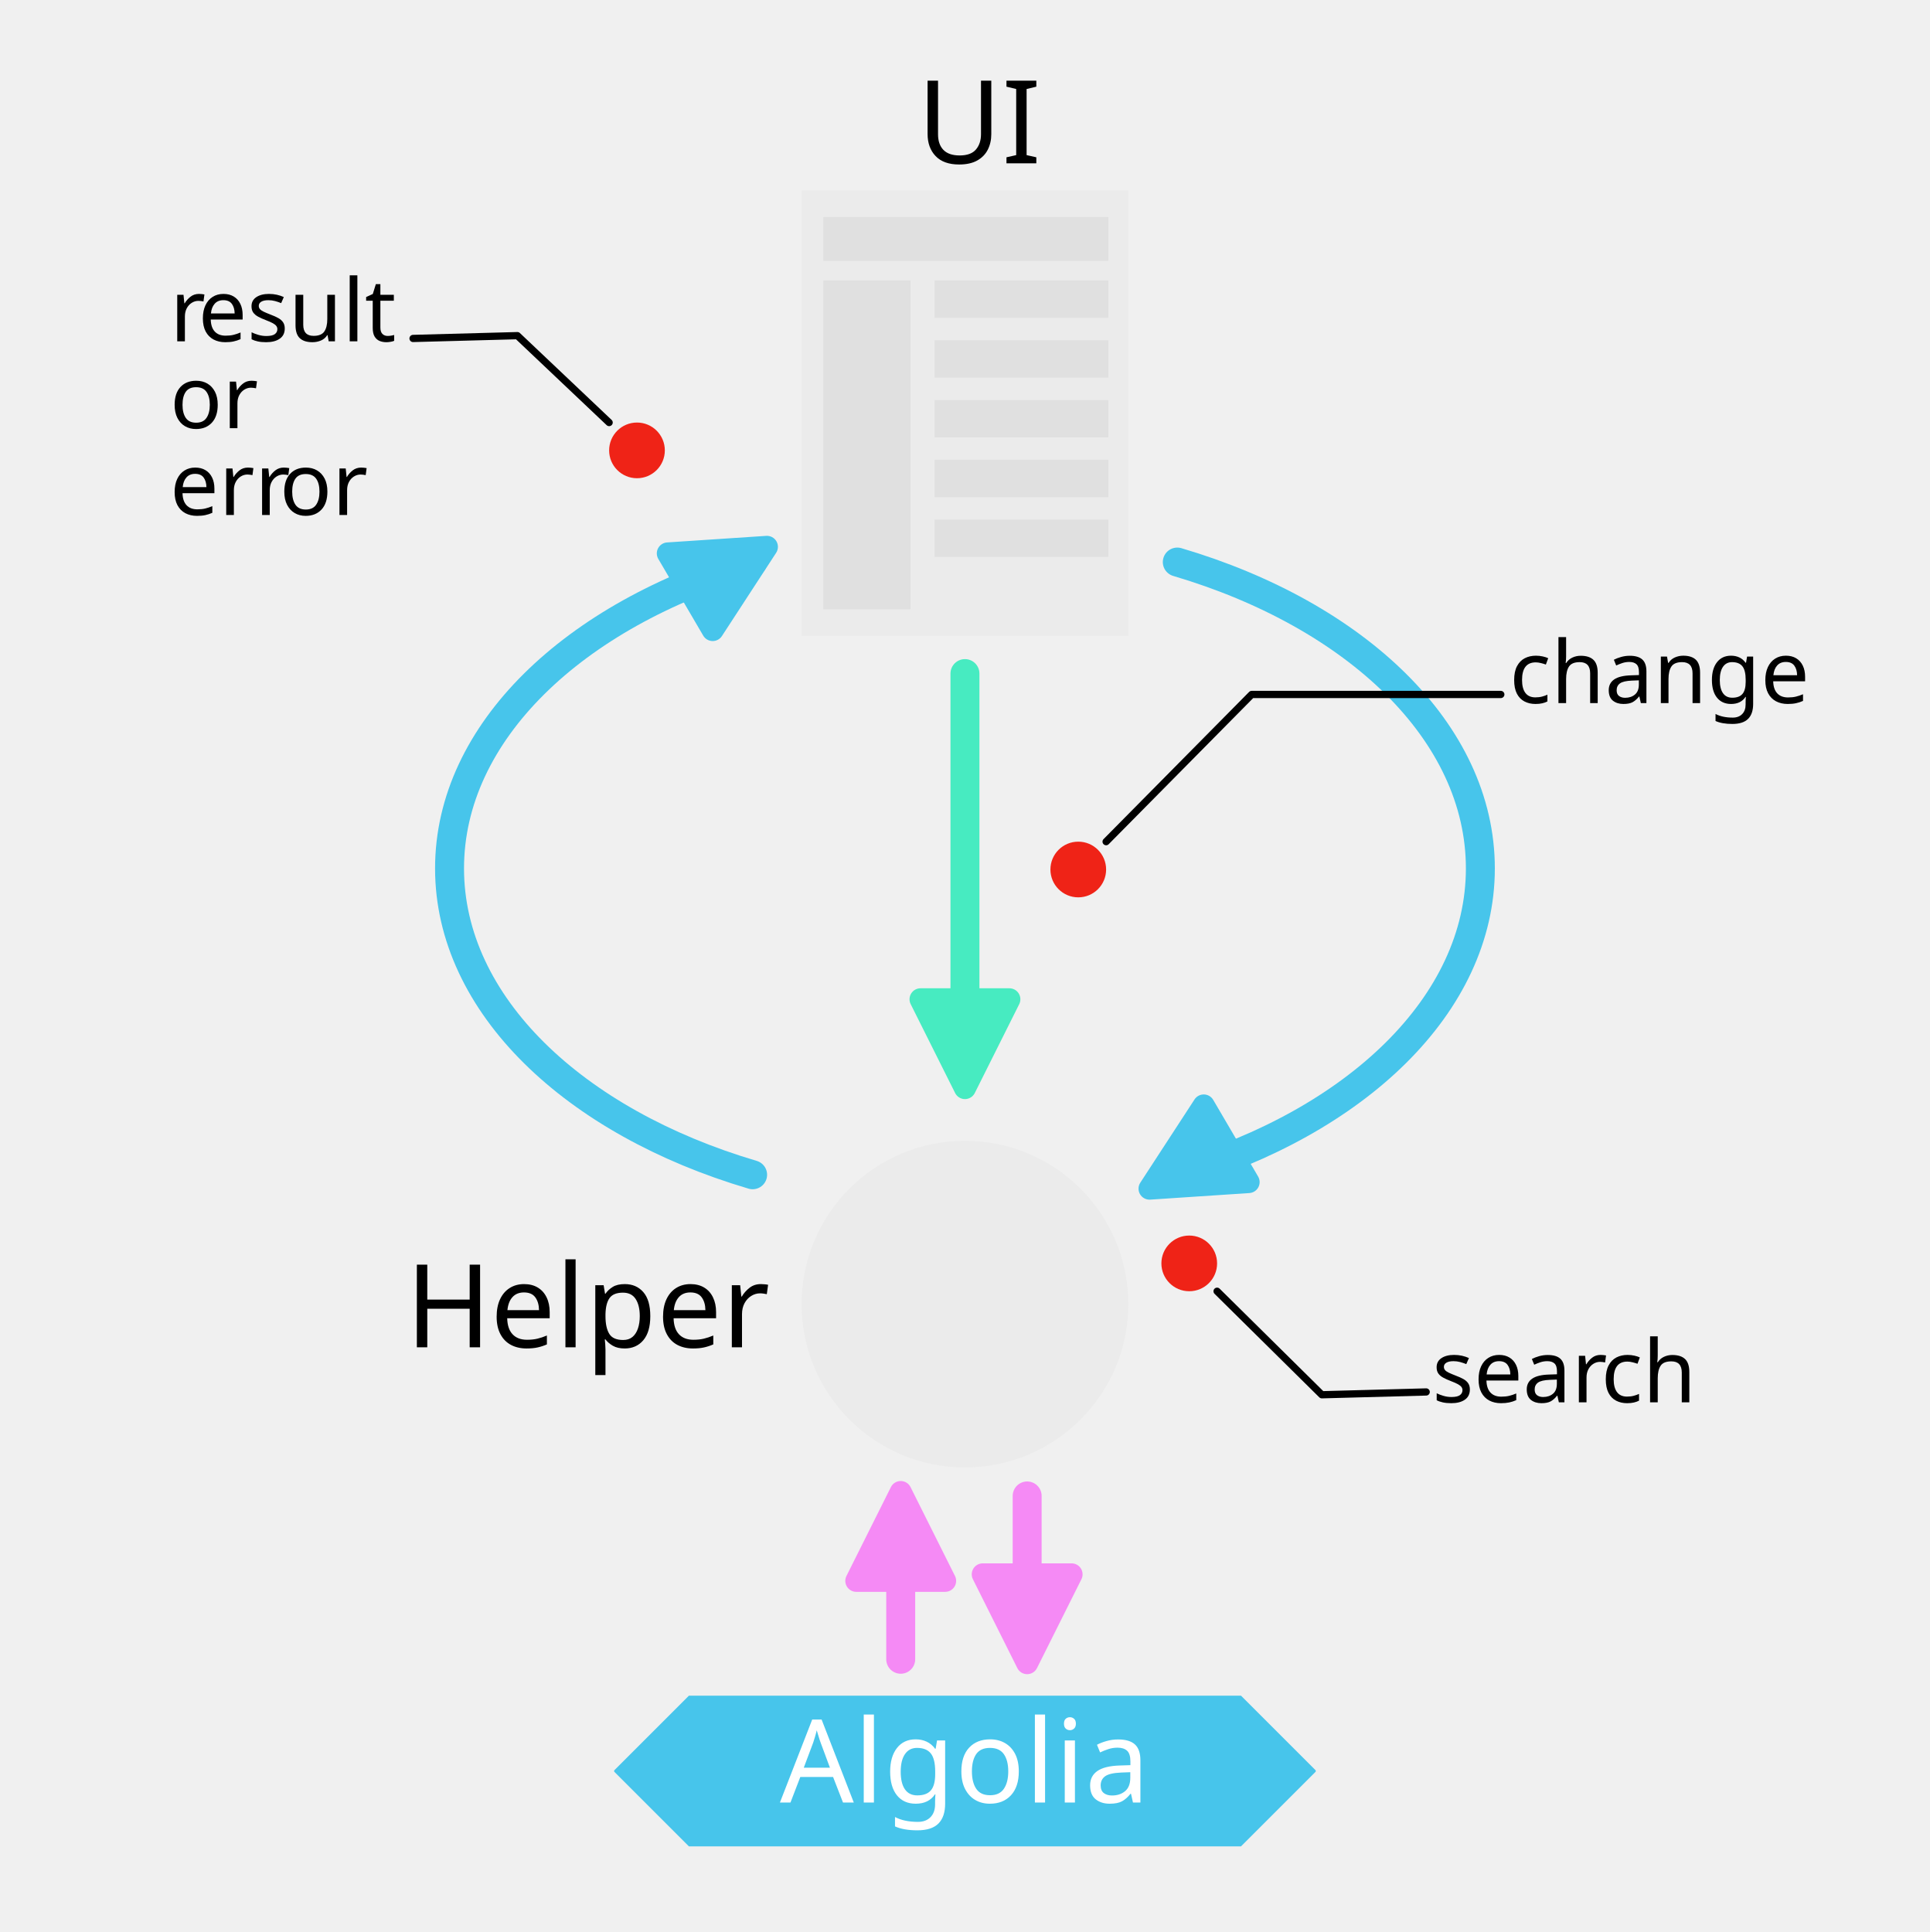
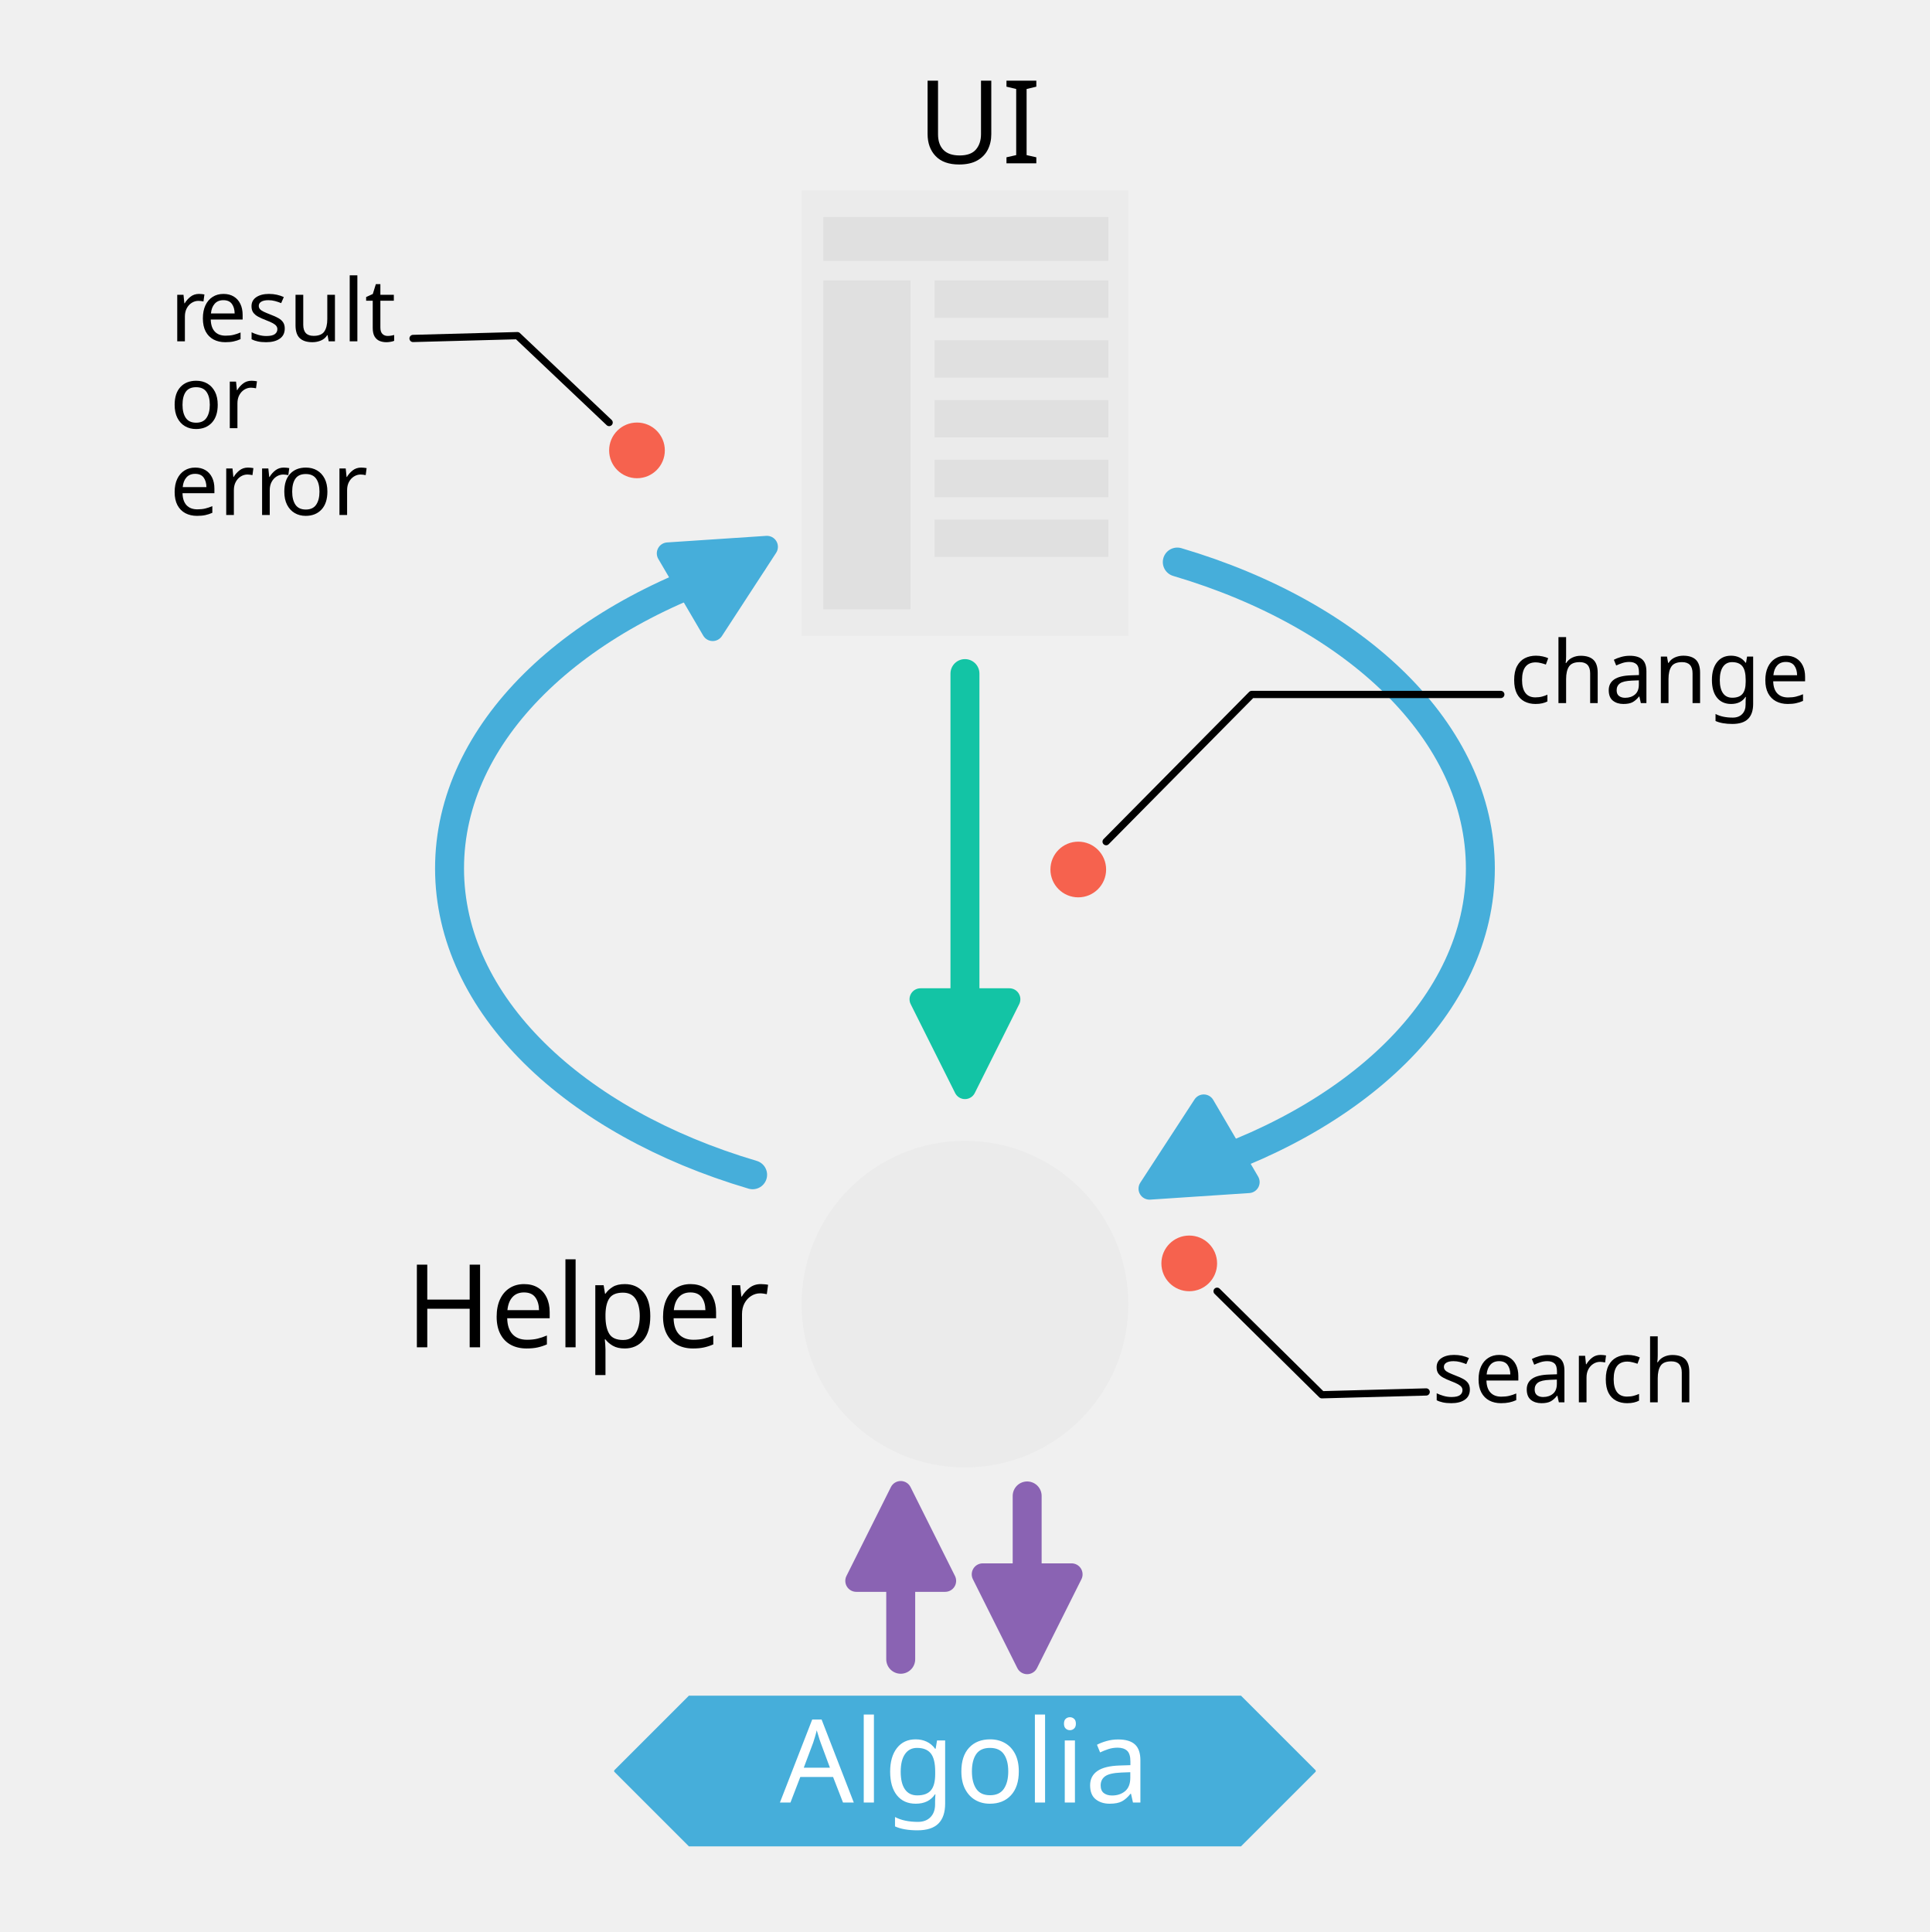
<svg xmlns="http://www.w3.org/2000/svg" width="100%" height="100%" viewBox="0 0 800 801" version="1.1" xml:space="preserve" style="fill-rule:evenodd;clip-rule:evenodd;stroke-linecap:round;stroke-linejoin:round;stroke-miterlimit:1.414;">
  <g>
-     <path d="M311.982,487.053c-74.063,-21.896 -125.634,-70.558 -125.634,-127.015c0,-56.457 51.571,-105.119 125.634,-127.015" style="fill:none;stroke-width:12px;stroke:#47c5eb;" />
-     <path d="M488.018,233.023c74.063,21.896 125.634,70.558 125.634,127.015c0,56.457 -51.571,105.119 -125.634,127.015" style="fill:none;stroke-width:12px;stroke:#47c5eb;" />
+     <path d="M311.982,487.053c-74.063,-21.896 -125.634,-70.558 -125.634,-127.015c0,-56.457 51.571,-105.119 125.634,-127.015" style="fill:none;stroke-width:12px;stroke:#46aeda;" />
+     <path d="M488.018,233.023c74.063,21.896 125.634,70.558 125.634,127.015c0,56.457 -51.571,105.119 -125.634,127.015" style="fill:none;stroke-width:12px;stroke:#46aeda;" />
  </g>
  <g>
-     <circle cx="446.973" cy="360.493" r="11.545" style="fill:#ef2317;" />
+     <circle cx="446.973" cy="360.493" r="11.545" style="fill:#f6624e;" />
    <path d="M458.518,348.948l60.336,-61.022l103.271,0" style="fill:none;stroke-width:3px;stroke:#000;" />
    <text x="625.678px" y="291.502px" style="font-family:'Raleway-Regular', 'Raleway', sans-serif;font-size:36px;fill:#000;">change</text>
  </g>
  <g>
-     <circle cx="492.973" cy="523.801" r="11.545" style="fill:#ef2317;" />
+     <circle cx="492.973" cy="523.801" r="11.545" style="fill:#f6624e;" />
    <path d="M504.518,535.346l43.42,42.919l43.256,-1.167" style="fill:none;stroke-width:3px;stroke:#000;" />
    <text x="593.676px" y="581.398px" style="font-family:'Raleway-Regular', 'Raleway', sans-serif;font-size:36px;fill:#000;">sear<tspan x="663.66px " y="581.398px ">c</tspan>h</text>
  </g>
  <g>
    <path d="M252.501,175.183l-38.022,-36.026l-43.256,1.166" style="fill:none;stroke-width:3px;stroke:#000;" />
    <g transform="matrix(1,0,0,1,-1609.06,-126.731)">
      <text x="1679.47px" y="268.245px" style="font-family:'Raleway-Regular', 'Raleway', sans-serif;font-size:36px;fill:#000;">r<tspan x="1691.17px " y="268.245px ">e</tspan>sult</text>
      <text x="1679.47px" y="304.245px" style="font-family:'Raleway-Regular', 'Raleway', sans-serif;font-size:36px;fill:#000;">or</text>
      <text x="1679.47px" y="340.245px" style="font-family:'Raleway-Regular', 'Raleway', sans-serif;font-size:36px;fill:#000;">err<tspan x="1724.93px " y="340.245px ">o</tspan>r</text>
    </g>
-     <circle cx="264.047" cy="186.728" r="11.545" style="fill:#ef2317;" />
+     <circle cx="264.047" cy="186.728" r="11.545" style="fill:#f6624e;" />
  </g>
  <g>
-     <path d="M400,279.263l0,130.474" style="fill:none;stroke-width:12px;stroke:#47ebc1;" />
-     <path d="M404.072,453.168c-0.771,1.542 -2.348,2.516 -4.072,2.516c-1.724,0 -3.301,-0.974 -4.072,-2.516c-5.095,-10.19 -13.72,-27.441 -18.421,-36.842c-0.706,-1.411 -0.63,-3.087 0.199,-4.429c0.83,-1.343 2.295,-2.16 3.873,-2.16c9.804,0 27.038,0 36.842,0c1.578,0 3.043,0.817 3.873,2.16c0.829,1.342 0.905,3.018 0.199,4.429c-4.701,9.401 -13.326,26.652 -18.421,36.842Z" style="fill:#47ebc1;" />
+     <path d="M400,279.263l0,130.474" style="fill:none;stroke-width:12px;stroke:#13c4a5;" />
+     <path d="M404.072,453.168c-0.771,1.542 -2.348,2.516 -4.072,2.516c-1.724,0 -3.301,-0.974 -4.072,-2.516c-5.095,-10.19 -13.72,-27.441 -18.421,-36.842c-0.706,-1.411 -0.63,-3.087 0.199,-4.429c0.83,-1.343 2.295,-2.16 3.873,-2.16c9.804,0 27.038,0 36.842,0c1.578,0 3.043,0.817 3.873,2.16c0.829,1.342 0.905,3.018 0.199,4.429c-4.701,9.401 -13.326,26.652 -18.421,36.842Z" style="fill:#13c4a5;" />
  </g>
  <g>
-     <path d="M373.373,687.926l0,-27.954" style="fill:none;stroke-width:12px;stroke:#f58af5;" />
-     <path d="M377.445,616.542c-0.771,-1.542 -2.348,-2.517 -4.072,-2.517c-1.725,0 -3.301,0.975 -4.072,2.517c-5.095,10.19 -13.721,27.44 -18.421,36.842c-0.706,1.411 -0.631,3.087 0.199,4.429c0.83,1.342 2.295,2.159 3.873,2.159c9.803,0 27.038,0 36.842,0c1.577,0 3.043,-0.817 3.872,-2.159c0.83,-1.342 0.905,-3.018 0.2,-4.429c-4.701,-9.402 -13.326,-26.652 -18.421,-36.842Z" style="fill:#f58af5;" />
+     <path d="M373.373,687.926l0,-27.954" style="fill:none;stroke-width:12px;stroke:#8a63b3;" />
+     <path d="M377.445,616.542c-0.771,-1.542 -2.348,-2.517 -4.072,-2.517c-1.725,0 -3.301,0.975 -4.072,2.517c-5.095,10.19 -13.721,27.44 -18.421,36.842c-0.706,1.411 -0.631,3.087 0.199,4.429c0.83,1.342 2.295,2.159 3.873,2.159c9.803,0 27.038,0 36.842,0c1.577,0 3.043,-0.817 3.872,-2.159c0.83,-1.342 0.905,-3.018 0.2,-4.429c-4.701,-9.402 -13.326,-26.652 -18.421,-36.842Z" style="fill:#8a63b3;" />
  </g>
  <g>
-     <path d="M425.787,620.208l0,27.954" style="fill:none;stroke-width:12px;stroke:#f58af5;" />
-     <path d="M429.859,691.592c-0.771,1.543 -2.347,2.517 -4.072,2.517c-1.724,0 -3.301,-0.974 -4.072,-2.517c-5.095,-10.19 -13.72,-27.44 -18.421,-36.841c-0.705,-1.412 -0.63,-3.088 0.2,-4.43c0.829,-1.342 2.295,-2.159 3.872,-2.159c9.804,0 27.039,0 36.842,0c1.578,0 3.043,0.817 3.873,2.159c0.83,1.342 0.905,3.018 0.199,4.43c-4.7,9.401 -13.326,26.651 -18.421,36.841Z" style="fill:#f58af5;" />
+     <path d="M425.787,620.208l0,27.954" style="fill:none;stroke-width:12px;stroke:#8a63b3;" />
+     <path d="M429.859,691.592c-0.771,1.543 -2.347,2.517 -4.072,2.517c-1.724,0 -3.301,-0.974 -4.072,-2.517c-5.095,-10.19 -13.72,-27.44 -18.421,-36.841c-0.705,-1.412 -0.63,-3.088 0.2,-4.43c0.829,-1.342 2.295,-2.159 3.872,-2.159c9.804,0 27.039,0 36.842,0c1.578,0 3.043,0.817 3.873,2.159c0.83,1.342 0.905,3.018 0.199,4.43c-4.7,9.401 -13.326,26.651 -18.421,36.841Z" style="fill:#8a63b3;" />
  </g>
  <rect x="332.283" y="78.946" width="135.435" height="184.698" style="fill:#ebebeb;" />
  <circle cx="400" cy="540.68" r="67.717" style="fill:#ebebeb;" />
-   <path d="M476.803,497.361c-1.721,0.114 -3.358,-0.754 -4.23,-2.242c-0.871,-1.488 -0.827,-3.341 0.114,-4.786c6.218,-9.546 16.745,-25.707 22.482,-34.514c0.861,-1.322 2.345,-2.104 3.923,-2.066c1.577,0.037 3.023,0.889 3.82,2.25c4.954,8.46 13.664,23.332 18.619,31.791c0.797,1.362 0.833,3.039 0.094,4.433c-0.739,1.394 -2.147,2.306 -3.722,2.411c-10.488,0.695 -29.732,1.97 -41.1,2.723Z" style="fill:#47c5eb;" />
-   <path d="M317.617,222.169c1.72,-0.114 3.358,0.754 4.229,2.242c0.872,1.488 0.828,3.341 -0.113,4.786c-6.218,9.546 -16.745,25.707 -22.482,34.514c-0.861,1.322 -2.346,2.104 -3.923,2.067c-1.577,-0.038 -3.023,-0.889 -3.82,-2.251c-4.955,-8.459 -13.665,-23.331 -18.619,-31.791c-0.797,-1.361 -0.833,-3.039 -0.094,-4.433c0.739,-1.394 2.147,-2.306 3.722,-2.41c10.488,-0.695 29.732,-1.97 41.1,-2.724Z" style="fill:#47c5eb;" />
+   <path d="M476.803,497.361c-1.721,0.114 -3.358,-0.754 -4.23,-2.242c-0.871,-1.488 -0.827,-3.341 0.114,-4.786c6.218,-9.546 16.745,-25.707 22.482,-34.514c0.861,-1.322 2.345,-2.104 3.923,-2.066c1.577,0.037 3.023,0.889 3.82,2.25c4.954,8.46 13.664,23.332 18.619,31.791c0.797,1.362 0.833,3.039 0.094,4.433c-0.739,1.394 -2.147,2.306 -3.722,2.411c-10.488,0.695 -29.732,1.97 -41.1,2.723Z" style="fill:#46aeda;" />
+   <path d="M317.617,222.169c1.72,-0.114 3.358,0.754 4.229,2.242c0.872,1.488 0.828,3.341 -0.113,4.786c-6.218,9.546 -16.745,25.707 -22.482,34.514c-0.861,1.322 -2.346,2.104 -3.923,2.067c-1.577,-0.038 -3.023,-0.889 -3.82,-2.251c-4.955,-8.459 -13.665,-23.331 -18.619,-31.791c-0.797,-1.361 -0.833,-3.039 -0.094,-4.433c0.739,-1.394 2.147,-2.306 3.722,-2.41c10.488,-0.695 29.732,-1.97 41.1,-2.724Z" style="fill:#46aeda;" />
  <g>
    <g id="UI">
      <rect x="341.29" y="89.98" width="118.167" height="18.186" style="fill:#e0e0e0;" />
      <rect x="387.423" y="116.268" width="72.034" height="15.523" style="fill:#e0e0e0;" />
      <rect x="387.423" y="141.049" width="72.034" height="15.523" style="fill:#e0e0e0;" />
      <rect x="387.423" y="165.829" width="72.034" height="15.523" style="fill:#e0e0e0;" />
      <rect x="387.423" y="190.61" width="72.034" height="15.523" style="fill:#e0e0e0;" />
      <rect x="387.423" y="215.391" width="72.034" height="15.523" style="fill:#e0e0e0;" />
      <rect x="341.29" y="116.268" width="36.135" height="136.35" style="fill:#e0e0e0;" />
    </g>
    <text x="380.2px" y="67.714px" style="font-family:'Raleway-Regular', 'Raleway', sans-serif;font-size:48px;fill:#000;">UI</text>
  </g>
  <text x="168.147px" y="558.584px" style="font-family:'Raleway-Regular', 'Raleway', sans-serif;font-size:48px;fill:#000;">H<tspan x="203.235px " y="558.584px ">e</tspan>lper</text>
  <g>
-     <path d="M545.408,733.998l-30.978,-30.979l-228.86,0l-30.978,30.979l0,0.517l30.978,30.978l228.86,0l30.978,-30.978l0,-0.517Z" style="fill:#47c5eb;" />
+     <path d="M545.408,733.998l-30.978,-30.979l-228.86,0l-30.978,30.979l0,0.517l30.978,30.978l228.86,0l30.978,-30.978l0,-0.517Z" style="fill:#46aeda;" />
    <text x="323.296px" y="747.329px" style="font-family:'Raleway-Regular', 'Raleway', sans-serif;font-size:48px;fill:#fff;">Algolia</text>
  </g>
</svg>
